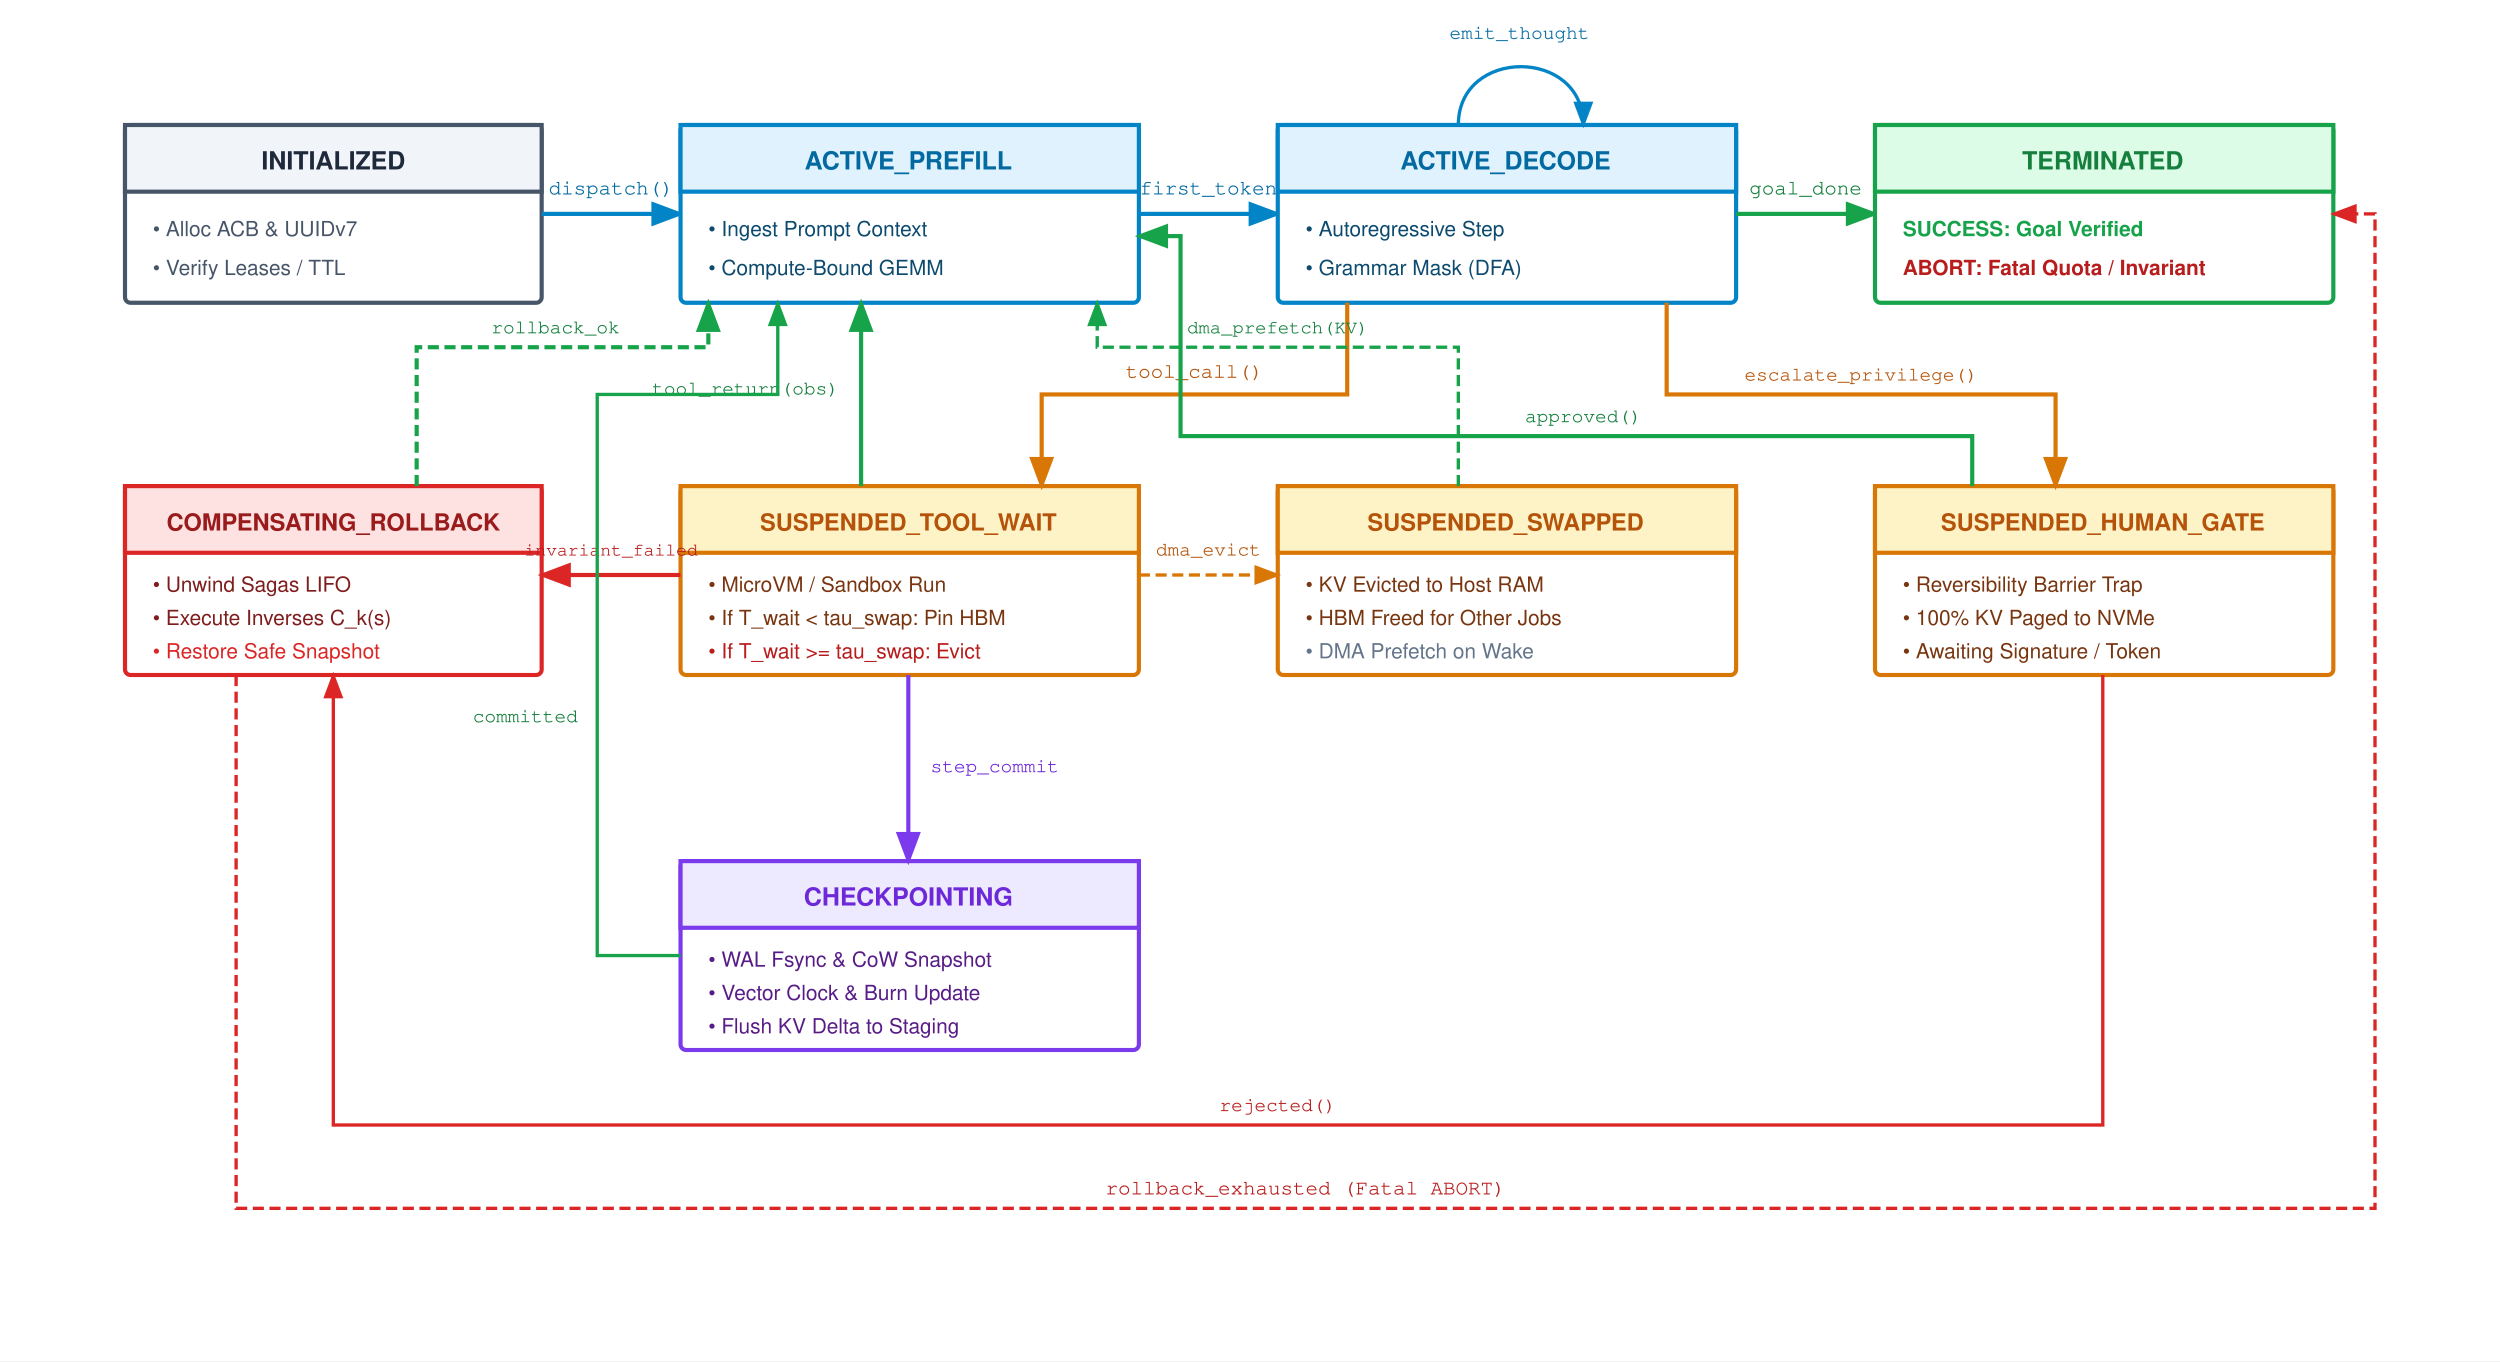
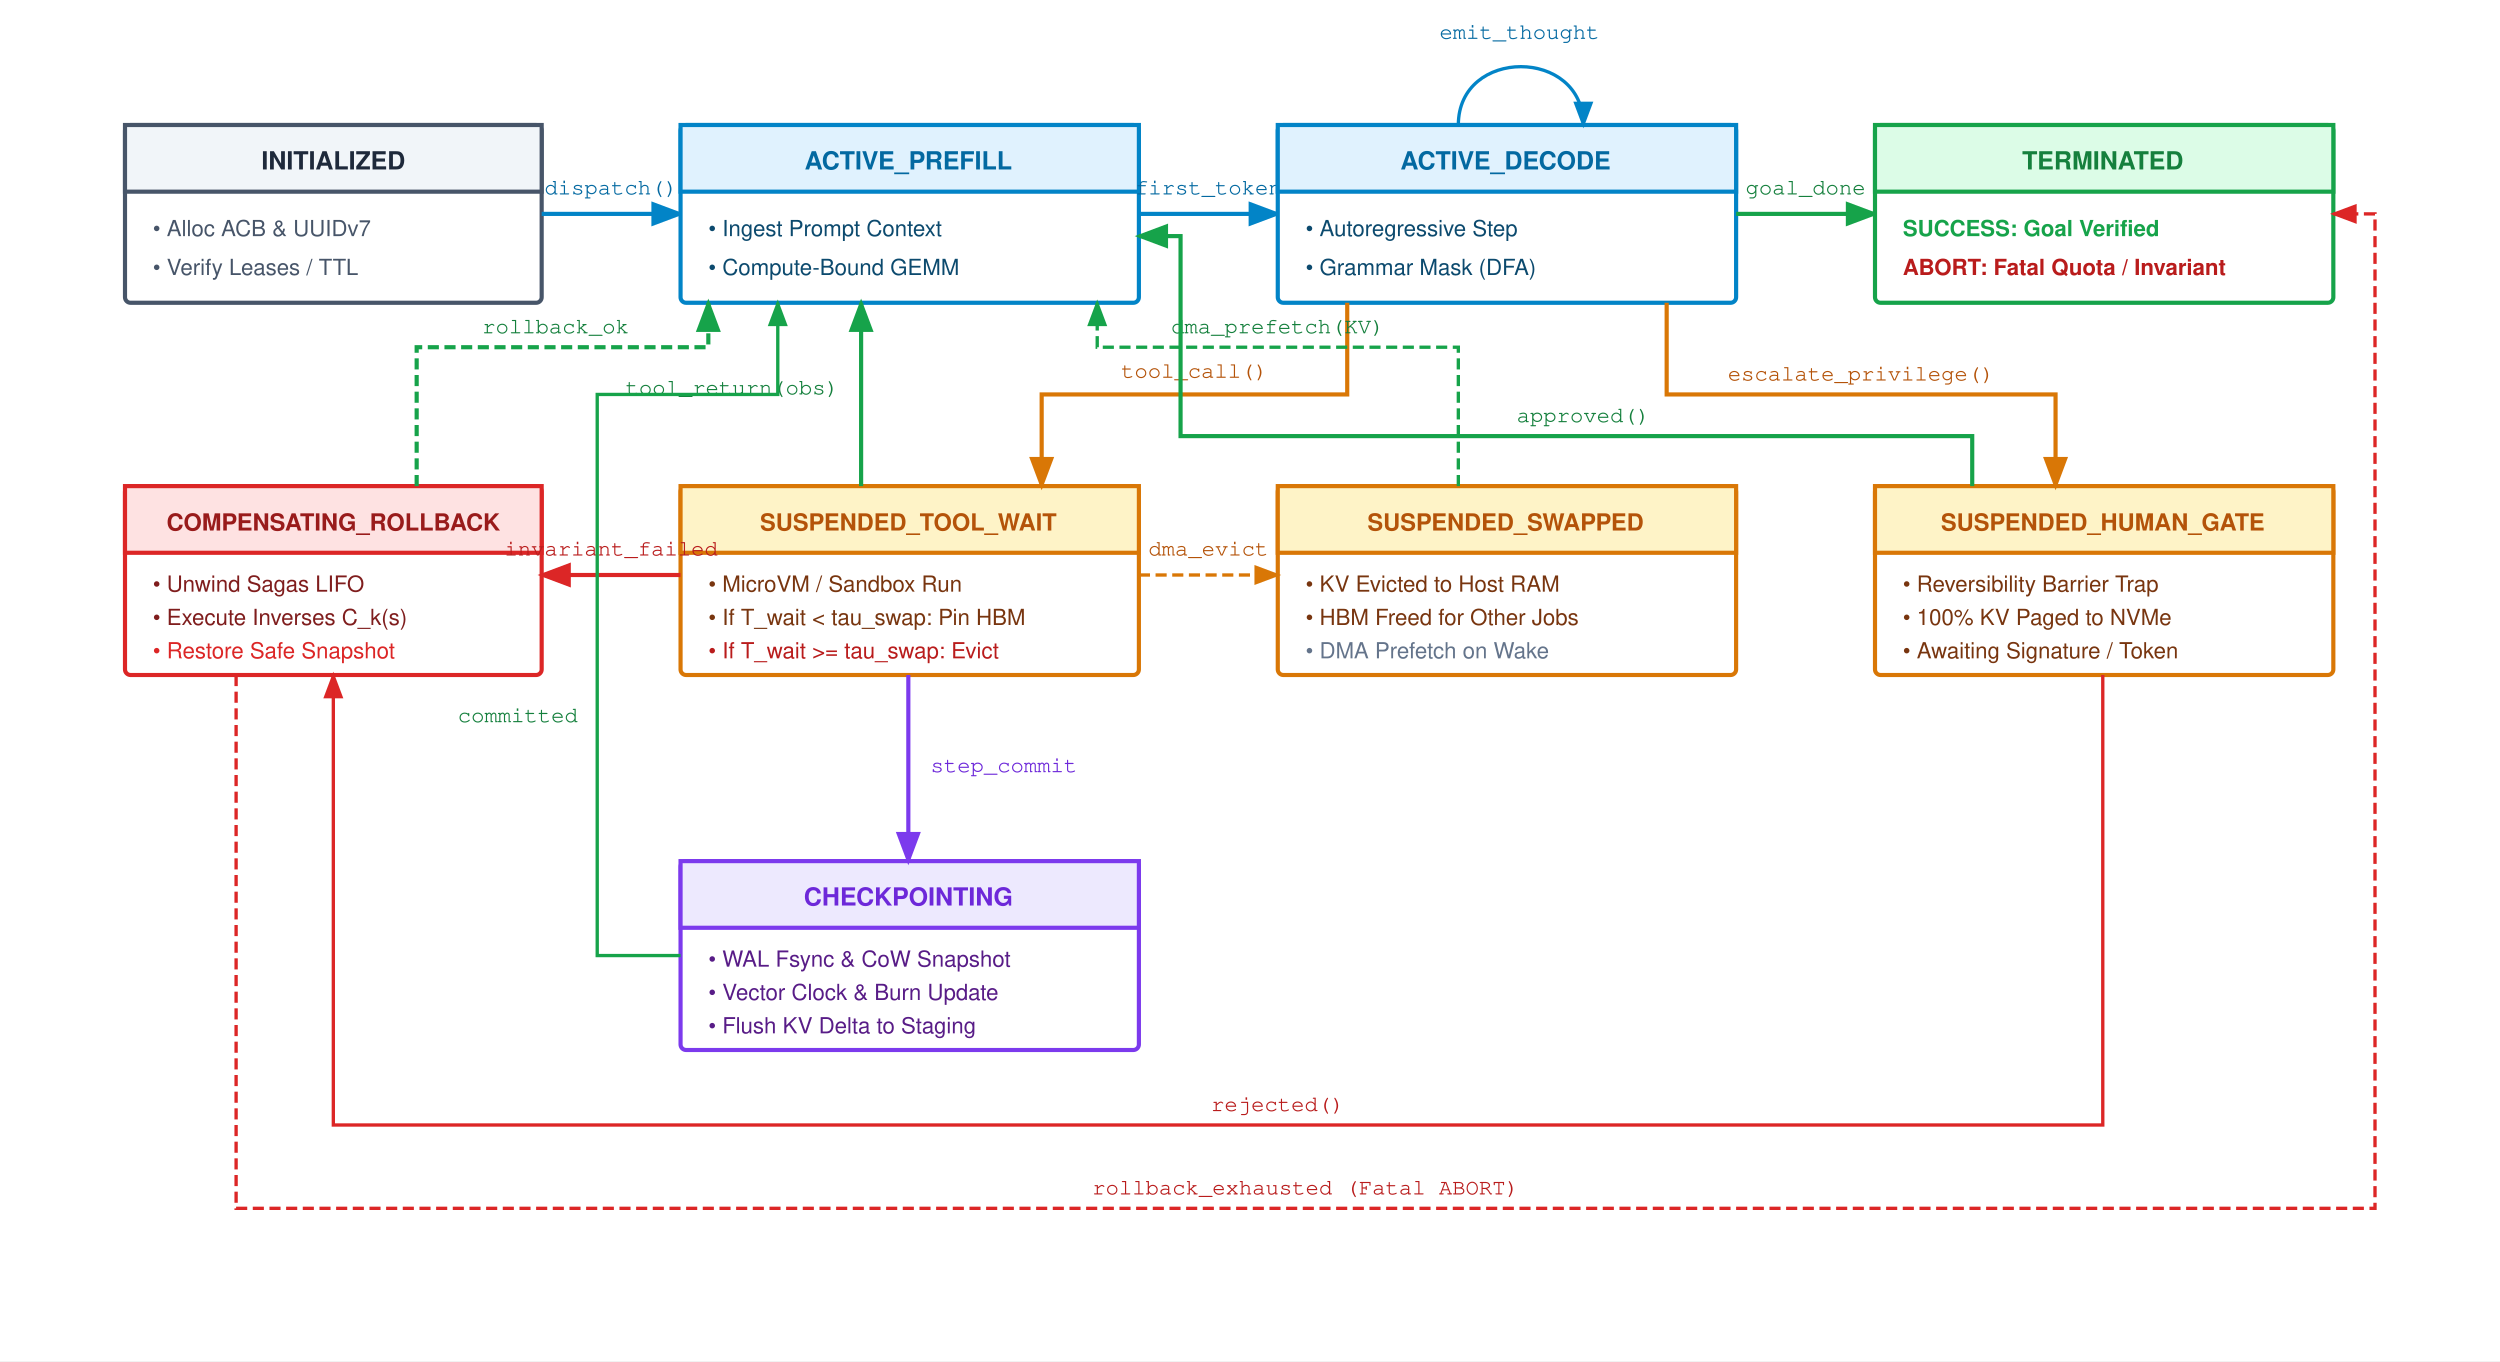
<svg xmlns="http://www.w3.org/2000/svg" viewBox="0 0 900 490" width="100%" height="100%" font-family="Helvetica Neue, Helvetica, Arial, sans-serif">
  <defs>
    <marker id="arr-gray" markerWidth="8" markerHeight="6" refX="7" refY="3" orient="auto">
      <path d="M0,0 L8,3 L0,6 Z" fill="#64748b" />
    </marker>
    <marker id="arr-blue" markerWidth="8" markerHeight="6" refX="7" refY="3" orient="auto">
      <path d="M0,0 L8,3 L0,6 Z" fill="#0284c7" />
    </marker>
    <marker id="arr-green" markerWidth="8" markerHeight="6" refX="7" refY="3" orient="auto">
      <path d="M0,0 L8,3 L0,6 Z" fill="#16a34a" />
    </marker>
    <marker id="arr-orange" markerWidth="8" markerHeight="6" refX="7" refY="3" orient="auto">
      <path d="M0,0 L8,3 L0,6 Z" fill="#d97706" />
    </marker>
    <marker id="arr-purple" markerWidth="8" markerHeight="6" refX="7" refY="3" orient="auto">
      <path d="M0,0 L8,3 L0,6 Z" fill="#7c3aed" />
    </marker>
    <marker id="arr-red" markerWidth="8" markerHeight="6" refX="7" refY="3" orient="auto">
      <path d="M0,0 L8,3 L0,6 Z" fill="#dc2626" />
    </marker>
  </defs>
  <rect width="900" height="490" fill="#ffffff" />
  <g transform="translate(0, -40)">
    <g transform="translate(45, 85)">
      <rect x="0" y="0" width="150" height="64" rx="2" fill="#ffffff" stroke="#475569" stroke-width="1.5" />
      <rect x="0" y="0" width="150" height="24" fill="#f1f5f9" stroke="#475569" stroke-width="1.5" />
      <text x="75" y="16" text-anchor="middle" font-size="9" font-weight="700" fill="#1e293b">INITIALIZED</text>
-       <text x="10" y="40" font-size="7.5" fill="#475569">• Alloc ACB &amp; UUIDv7</text>
-       <text x="10" y="54" font-size="7.5" fill="#475569">• Verify Leases / TTL</text>
+       <text x="10" y="40" font-size="8.0" fill="#475569">• Alloc ACB &amp; UUIDv7</text>
+       <text x="10" y="54" font-size="8.0" fill="#475569">• Verify Leases / TTL</text>
    </g>
    <path d="M195,117 L245,117" stroke="#0284c7" stroke-width="1.5" marker-end="url(#arr-blue)" />
-     <text x="220" y="110" text-anchor="middle" font-family="Courier, monospace" font-size="7.5" fill="#0369a1">dispatch()</text>
+     <text x="220" y="110" text-anchor="middle" font-family="Courier, monospace" font-size="8.0" fill="#0369a1">dispatch()</text>
    <g transform="translate(245, 85)">
      <rect x="0" y="0" width="165" height="64" rx="2" fill="#ffffff" stroke="#0284c7" stroke-width="1.5" />
      <rect x="0" y="0" width="165" height="24" fill="#e0f2fe" stroke="#0284c7" stroke-width="1.5" />
      <text x="82" y="16" text-anchor="middle" font-size="9" font-weight="700" fill="#0369a1">ACTIVE_PREFILL</text>
-       <text x="10" y="40" font-size="7.5" fill="#0c4a6e">• Ingest Prompt Context</text>
-       <text x="10" y="54" font-size="7.5" fill="#0c4a6e">• Compute-Bound GEMM</text>
+       <text x="10" y="40" font-size="8.0" fill="#0c4a6e">• Ingest Prompt Context</text>
+       <text x="10" y="54" font-size="8.0" fill="#0c4a6e">• Compute-Bound GEMM</text>
    </g>
    <path d="M410,117 L460,117" stroke="#0284c7" stroke-width="1.5" marker-end="url(#arr-blue)" />
-     <text x="435" y="110" text-anchor="middle" font-family="Courier, monospace" font-size="7.5" fill="#0369a1">first_token</text>
+     <text x="435" y="110" text-anchor="middle" font-family="Courier, monospace" font-size="8.0" fill="#0369a1">first_token</text>
    <g transform="translate(460, 85)">
      <rect x="0" y="0" width="165" height="64" rx="2" fill="#ffffff" stroke="#0284c7" stroke-width="1.5" />
      <rect x="0" y="0" width="165" height="24" fill="#e0f2fe" stroke="#0284c7" stroke-width="1.5" />
      <text x="82" y="16" text-anchor="middle" font-size="9" font-weight="700" fill="#0369a1">ACTIVE_DECODE</text>
-       <text x="10" y="40" font-size="7.5" fill="#0c4a6e">• Autoregressive Step</text>
-       <text x="10" y="54" font-size="7.5" fill="#0c4a6e">• Grammar Mask (DFA)</text>
+       <text x="10" y="40" font-size="8.0" fill="#0c4a6e">• Autoregressive Step</text>
+       <text x="10" y="54" font-size="8.0" fill="#0c4a6e">• Grammar Mask (DFA)</text>
    </g>
    <path d="M525,85 C525,57 570,57 570,85" fill="none" stroke="#0284c7" stroke-width="1.2" marker-end="url(#arr-blue)" />
-     <text x="547" y="54" text-anchor="middle" font-family="Courier, monospace" font-size="7" fill="#0369a1">emit_thought</text>
+     <text x="547" y="54" text-anchor="middle" font-family="Courier, monospace" font-size="8.0" fill="#0369a1">emit_thought</text>
    <path d="M625,117 L675,117" stroke="#16a34a" stroke-width="1.5" marker-end="url(#arr-green)" />
-     <text x="650" y="110" text-anchor="middle" font-family="Courier, monospace" font-size="7.5" fill="#15803d">goal_done</text>
+     <text x="650" y="110" text-anchor="middle" font-family="Courier, monospace" font-size="8.0" fill="#15803d">goal_done</text>
    <g transform="translate(675, 85)">
      <rect x="0" y="0" width="165" height="64" rx="2" fill="#ffffff" stroke="#16a34a" stroke-width="1.5" />
      <rect x="0" y="0" width="165" height="24" fill="#dcfce7" stroke="#16a34a" stroke-width="1.5" />
      <text x="82" y="16" text-anchor="middle" font-size="9" font-weight="700" fill="#15803d">TERMINATED</text>
-       <text x="10" y="40" font-size="7.5" font-weight="700" fill="#16a34a">SUCCESS: Goal Verified</text>
-       <text x="10" y="54" font-size="7.5" font-weight="700" fill="#b91c1c">ABORT: Fatal Quota / Invariant</text>
+       <text x="10" y="40" font-size="8.0" font-weight="700" fill="#16a34a">SUCCESS: Goal Verified</text>
+       <text x="10" y="54" font-size="8.0" font-weight="700" fill="#b91c1c">ABORT: Fatal Quota / Invariant</text>
    </g>
    <g transform="translate(45, 215)">
      <rect x="0" y="0" width="150" height="68" rx="2" fill="#ffffff" stroke="#dc2626" stroke-width="1.5" />
      <rect x="0" y="0" width="150" height="24" fill="#fee2e2" stroke="#dc2626" stroke-width="1.5" />
      <text x="75" y="16" text-anchor="middle" font-size="8.5" font-weight="700" fill="#991b1b">COMPENSATING_ROLLBACK</text>
-       <text x="10" y="38" font-size="7.5" fill="#7f1d1d">• Unwind Sagas LIFO</text>
-       <text x="10" y="50" font-size="7.5" fill="#7f1d1d">• Execute Inverses C_k(s)</text>
-       <text x="10" y="62" font-size="7.5" fill="#dc2626">• Restore Safe Snapshot</text>
+       <text x="10" y="38" font-size="8.0" fill="#7f1d1d">• Unwind Sagas LIFO</text>
+       <text x="10" y="50" font-size="8.0" fill="#7f1d1d">• Execute Inverses C_k(s)</text>
+       <text x="10" y="62" font-size="8.0" fill="#dc2626">• Restore Safe Snapshot</text>
    </g>
    <path d="M150,215 L150,165 L255,165 L255,149" fill="none" stroke="#16a34a" stroke-width="1.5" stroke-dasharray="4,2" marker-end="url(#arr-green)" />
-     <text x="200" y="160" text-anchor="middle" font-family="Courier, monospace" font-size="7" fill="#15803d">rollback_ok</text>
+     <text x="200" y="160" text-anchor="middle" font-family="Courier, monospace" font-size="8.0" fill="#15803d">rollback_ok</text>
    <g transform="translate(245, 215)">
      <rect x="0" y="0" width="165" height="68" rx="2" fill="#ffffff" stroke="#d97706" stroke-width="1.5" />
      <rect x="0" y="0" width="165" height="24" fill="#fef3c7" stroke="#d97706" stroke-width="1.5" />
      <text x="82" y="16" text-anchor="middle" font-size="8.5" font-weight="700" fill="#b45309">SUSPENDED_TOOL_WAIT</text>
-       <text x="10" y="38" font-size="7.5" fill="#78350f">• MicroVM / Sandbox Run</text>
-       <text x="10" y="50" font-size="7.5" fill="#78350f">• If T_wait &lt; tau_swap: Pin HBM</text>
-       <text x="10" y="62" font-size="7.5" fill="#b91c1c">• If T_wait &gt;= tau_swap: Evict</text>
+       <text x="10" y="38" font-size="8.0" fill="#78350f">• MicroVM / Sandbox Run</text>
+       <text x="10" y="50" font-size="8.0" fill="#78350f">• If T_wait &lt; tau_swap: Pin HBM</text>
+       <text x="10" y="62" font-size="8.0" fill="#b91c1c">• If T_wait &gt;= tau_swap: Evict</text>
    </g>
    <path d="M485,149 L485,182 L375,182 L375,215" fill="none" stroke="#d97706" stroke-width="1.5" marker-end="url(#arr-orange)" />
-     <text x="430" y="176" text-anchor="middle" font-family="Courier, monospace" font-size="7.5" fill="#b45309">tool_call()</text>
+     <text x="430" y="176" text-anchor="middle" font-family="Courier, monospace" font-size="8.0" fill="#b45309">tool_call()</text>
    <path d="M310,215 L310,149" stroke="#16a34a" stroke-width="1.5" marker-end="url(#arr-green)" />
-     <text x="302" y="182" text-anchor="end" font-family="Courier, monospace" font-size="7" fill="#15803d">tool_return(obs)</text>
+     <text x="302" y="182" text-anchor="end" font-family="Courier, monospace" font-size="8.0" fill="#15803d">tool_return(obs)</text>
    <path d="M245,247 L195,247" stroke="#dc2626" stroke-width="1.5" marker-end="url(#arr-red)" />
-     <text x="220" y="240" text-anchor="middle" font-family="Courier, monospace" font-size="6.5" fill="#b91c1c">invariant_failed</text>
+     <text x="220" y="240" text-anchor="middle" font-family="Courier, monospace" font-size="8.0" fill="#b91c1c">invariant_failed</text>
    <g transform="translate(460, 215)">
      <rect x="0" y="0" width="165" height="68" rx="2" fill="#ffffff" stroke="#d97706" stroke-width="1.5" />
      <rect x="0" y="0" width="165" height="24" fill="#fef3c7" stroke="#d97706" stroke-width="1.5" />
      <text x="82" y="16" text-anchor="middle" font-size="8.5" font-weight="700" fill="#b45309">SUSPENDED_SWAPPED</text>
-       <text x="10" y="38" font-size="7.5" fill="#78350f">• KV Evicted to Host RAM</text>
-       <text x="10" y="50" font-size="7.5" fill="#78350f">• HBM Freed for Other Jobs</text>
-       <text x="10" y="62" font-size="7.5" fill="#64748b">• DMA Prefetch on Wake</text>
+       <text x="10" y="38" font-size="8.0" fill="#78350f">• KV Evicted to Host RAM</text>
+       <text x="10" y="50" font-size="8.0" fill="#78350f">• HBM Freed for Other Jobs</text>
+       <text x="10" y="62" font-size="8.0" fill="#64748b">• DMA Prefetch on Wake</text>
    </g>
    <path d="M410,247 L460,247" stroke="#d97706" stroke-width="1.2" stroke-dasharray="4,2" marker-end="url(#arr-orange)" />
-     <text x="435" y="240" text-anchor="middle" font-family="Courier, monospace" font-size="7" fill="#b45309">dma_evict</text>
+     <text x="435" y="240" text-anchor="middle" font-family="Courier, monospace" font-size="8.0" fill="#b45309">dma_evict</text>
    <path d="M525,215 L525,165 L395,165 L395,149" fill="none" stroke="#16a34a" stroke-width="1.2" stroke-dasharray="4,2" marker-end="url(#arr-green)" />
-     <text x="460" y="160" text-anchor="middle" font-family="Courier, monospace" font-size="6.8" fill="#15803d">dma_prefetch(KV)</text>
+     <text x="460" y="160" text-anchor="middle" font-family="Courier, monospace" font-size="8.0" fill="#15803d">dma_prefetch(KV)</text>
    <g transform="translate(675, 215)">
      <rect x="0" y="0" width="165" height="68" rx="2" fill="#ffffff" stroke="#d97706" stroke-width="1.5" />
      <rect x="0" y="0" width="165" height="24" fill="#fef3c7" stroke="#d97706" stroke-width="1.5" />
      <text x="82" y="16" text-anchor="middle" font-size="8.5" font-weight="700" fill="#b45309">SUSPENDED_HUMAN_GATE</text>
-       <text x="10" y="38" font-size="7.5" fill="#78350f">• Reversibility Barrier Trap</text>
-       <text x="10" y="50" font-size="7.5" fill="#78350f">• 100% KV Paged to NVMe</text>
-       <text x="10" y="62" font-size="7.5" fill="#78350f">• Awaiting Signature / Token</text>
+       <text x="10" y="38" font-size="8.0" fill="#78350f">• Reversibility Barrier Trap</text>
+       <text x="10" y="50" font-size="8.0" fill="#78350f">• 100% KV Paged to NVMe</text>
+       <text x="10" y="62" font-size="8.0" fill="#78350f">• Awaiting Signature / Token</text>
    </g>
    <path d="M600,149 L600,182 L740,182 L740,215" fill="none" stroke="#d97706" stroke-width="1.5" marker-end="url(#arr-orange)" />
-     <text x="670" y="177" text-anchor="middle" font-family="Courier, monospace" font-size="7" fill="#b45309">escalate_privilege()</text>
+     <text x="670" y="177" text-anchor="middle" font-family="Courier, monospace" font-size="8.0" fill="#b45309">escalate_privilege()</text>
    <path d="M710,215 L710,197 L425,197 L425,125 L410,125" fill="none" stroke="#16a34a" stroke-width="1.5" marker-end="url(#arr-green)" />
-     <text x="570" y="192" text-anchor="middle" font-family="Courier, monospace" font-size="7" fill="#15803d">approved()</text>
+     <text x="570" y="192" text-anchor="middle" font-family="Courier, monospace" font-size="8.0" fill="#15803d">approved()</text>
    <g transform="translate(245, 350)">
      <rect x="0" y="0" width="165" height="68" rx="2" fill="#ffffff" stroke="#7c3aed" stroke-width="1.5" />
      <rect x="0" y="0" width="165" height="24" fill="#ede9fe" stroke="#7c3aed" stroke-width="1.5" />
      <text x="82" y="16" text-anchor="middle" font-size="9" font-weight="700" fill="#6d28d9">CHECKPOINTING</text>
-       <text x="10" y="38" font-size="7.5" fill="#581c87">• WAL Fsync &amp; CoW Snapshot</text>
-       <text x="10" y="50" font-size="7.5" fill="#581c87">• Vector Clock &amp; Burn Update</text>
-       <text x="10" y="62" font-size="7.5" fill="#581c87">• Flush KV Delta to Staging</text>
+       <text x="10" y="38" font-size="8.0" fill="#581c87">• WAL Fsync &amp; CoW Snapshot</text>
+       <text x="10" y="50" font-size="8.0" fill="#581c87">• Vector Clock &amp; Burn Update</text>
+       <text x="10" y="62" font-size="8.0" fill="#581c87">• Flush KV Delta to Staging</text>
    </g>
    <path d="M327,283 L327,350" stroke="#7c3aed" stroke-width="1.5" marker-end="url(#arr-purple)" />
-     <text x="335" y="318" font-family="Courier, monospace" font-size="7" fill="#6d28d9">step_commit</text>
+     <text x="335" y="318" font-family="Courier, monospace" font-size="8.0" fill="#6d28d9">step_commit</text>
    <path d="M245,384 L215,384 L215,182 L280,182 L280,149" fill="none" stroke="#16a34a" stroke-width="1.2" marker-end="url(#arr-green)" />
-     <text x="208" y="300" text-anchor="end" font-family="Courier, monospace" font-size="7" fill="#15803d">committed</text>
+     <text x="208" y="300" text-anchor="end" font-family="Courier, monospace" font-size="8.0" fill="#15803d">committed</text>
    <path d="M757,283 L757,445 L120,445 L120,283" fill="none" stroke="#dc2626" stroke-width="1.2" marker-end="url(#arr-red)" />
-     <text x="460" y="440" text-anchor="middle" font-family="Courier, monospace" font-size="7" fill="#b91c1c">rejected()</text>
+     <text x="460" y="440" text-anchor="middle" font-family="Courier, monospace" font-size="8.0" fill="#b91c1c">rejected()</text>
    <path d="M85,283 L85,475 L855,475 L855,117 L840,117" fill="none" stroke="#dc2626" stroke-width="1.2" stroke-dasharray="4,2" marker-end="url(#arr-red)" />
-     <text x="470" y="470" text-anchor="middle" font-family="Courier, monospace" font-size="7.5" fill="#b91c1c">rollback_exhausted (Fatal ABORT)</text>
+     <text x="470" y="470" text-anchor="middle" font-family="Courier, monospace" font-size="8.0" fill="#b91c1c">rollback_exhausted (Fatal ABORT)</text>
  </g>
</svg>
